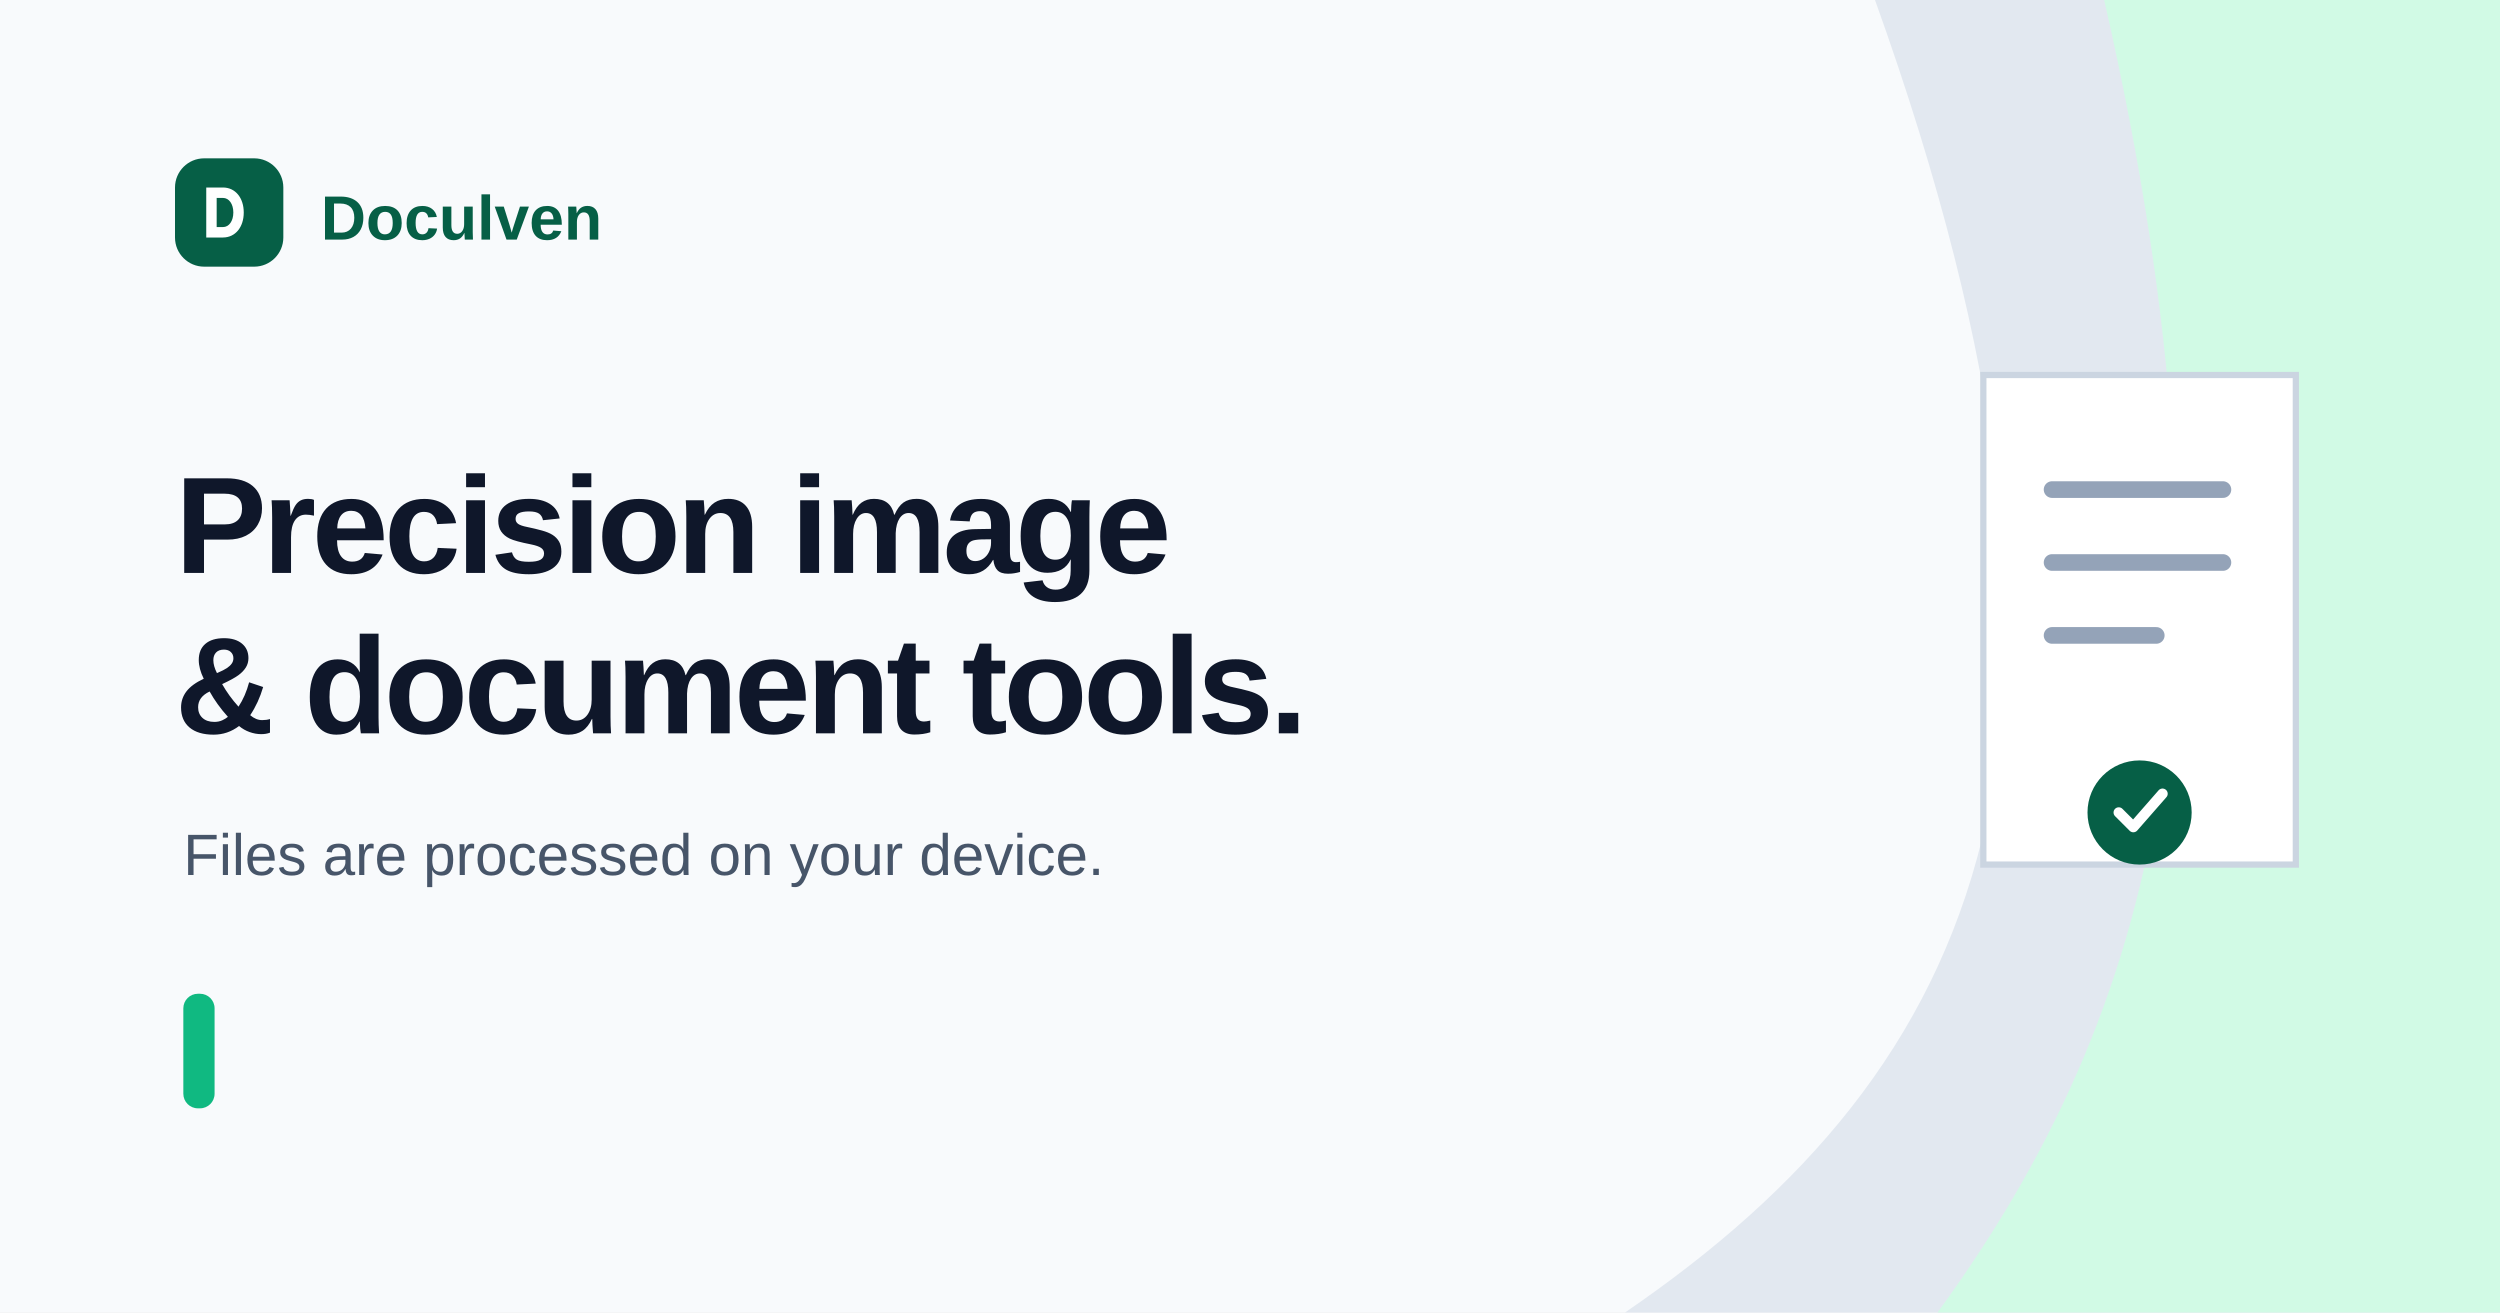
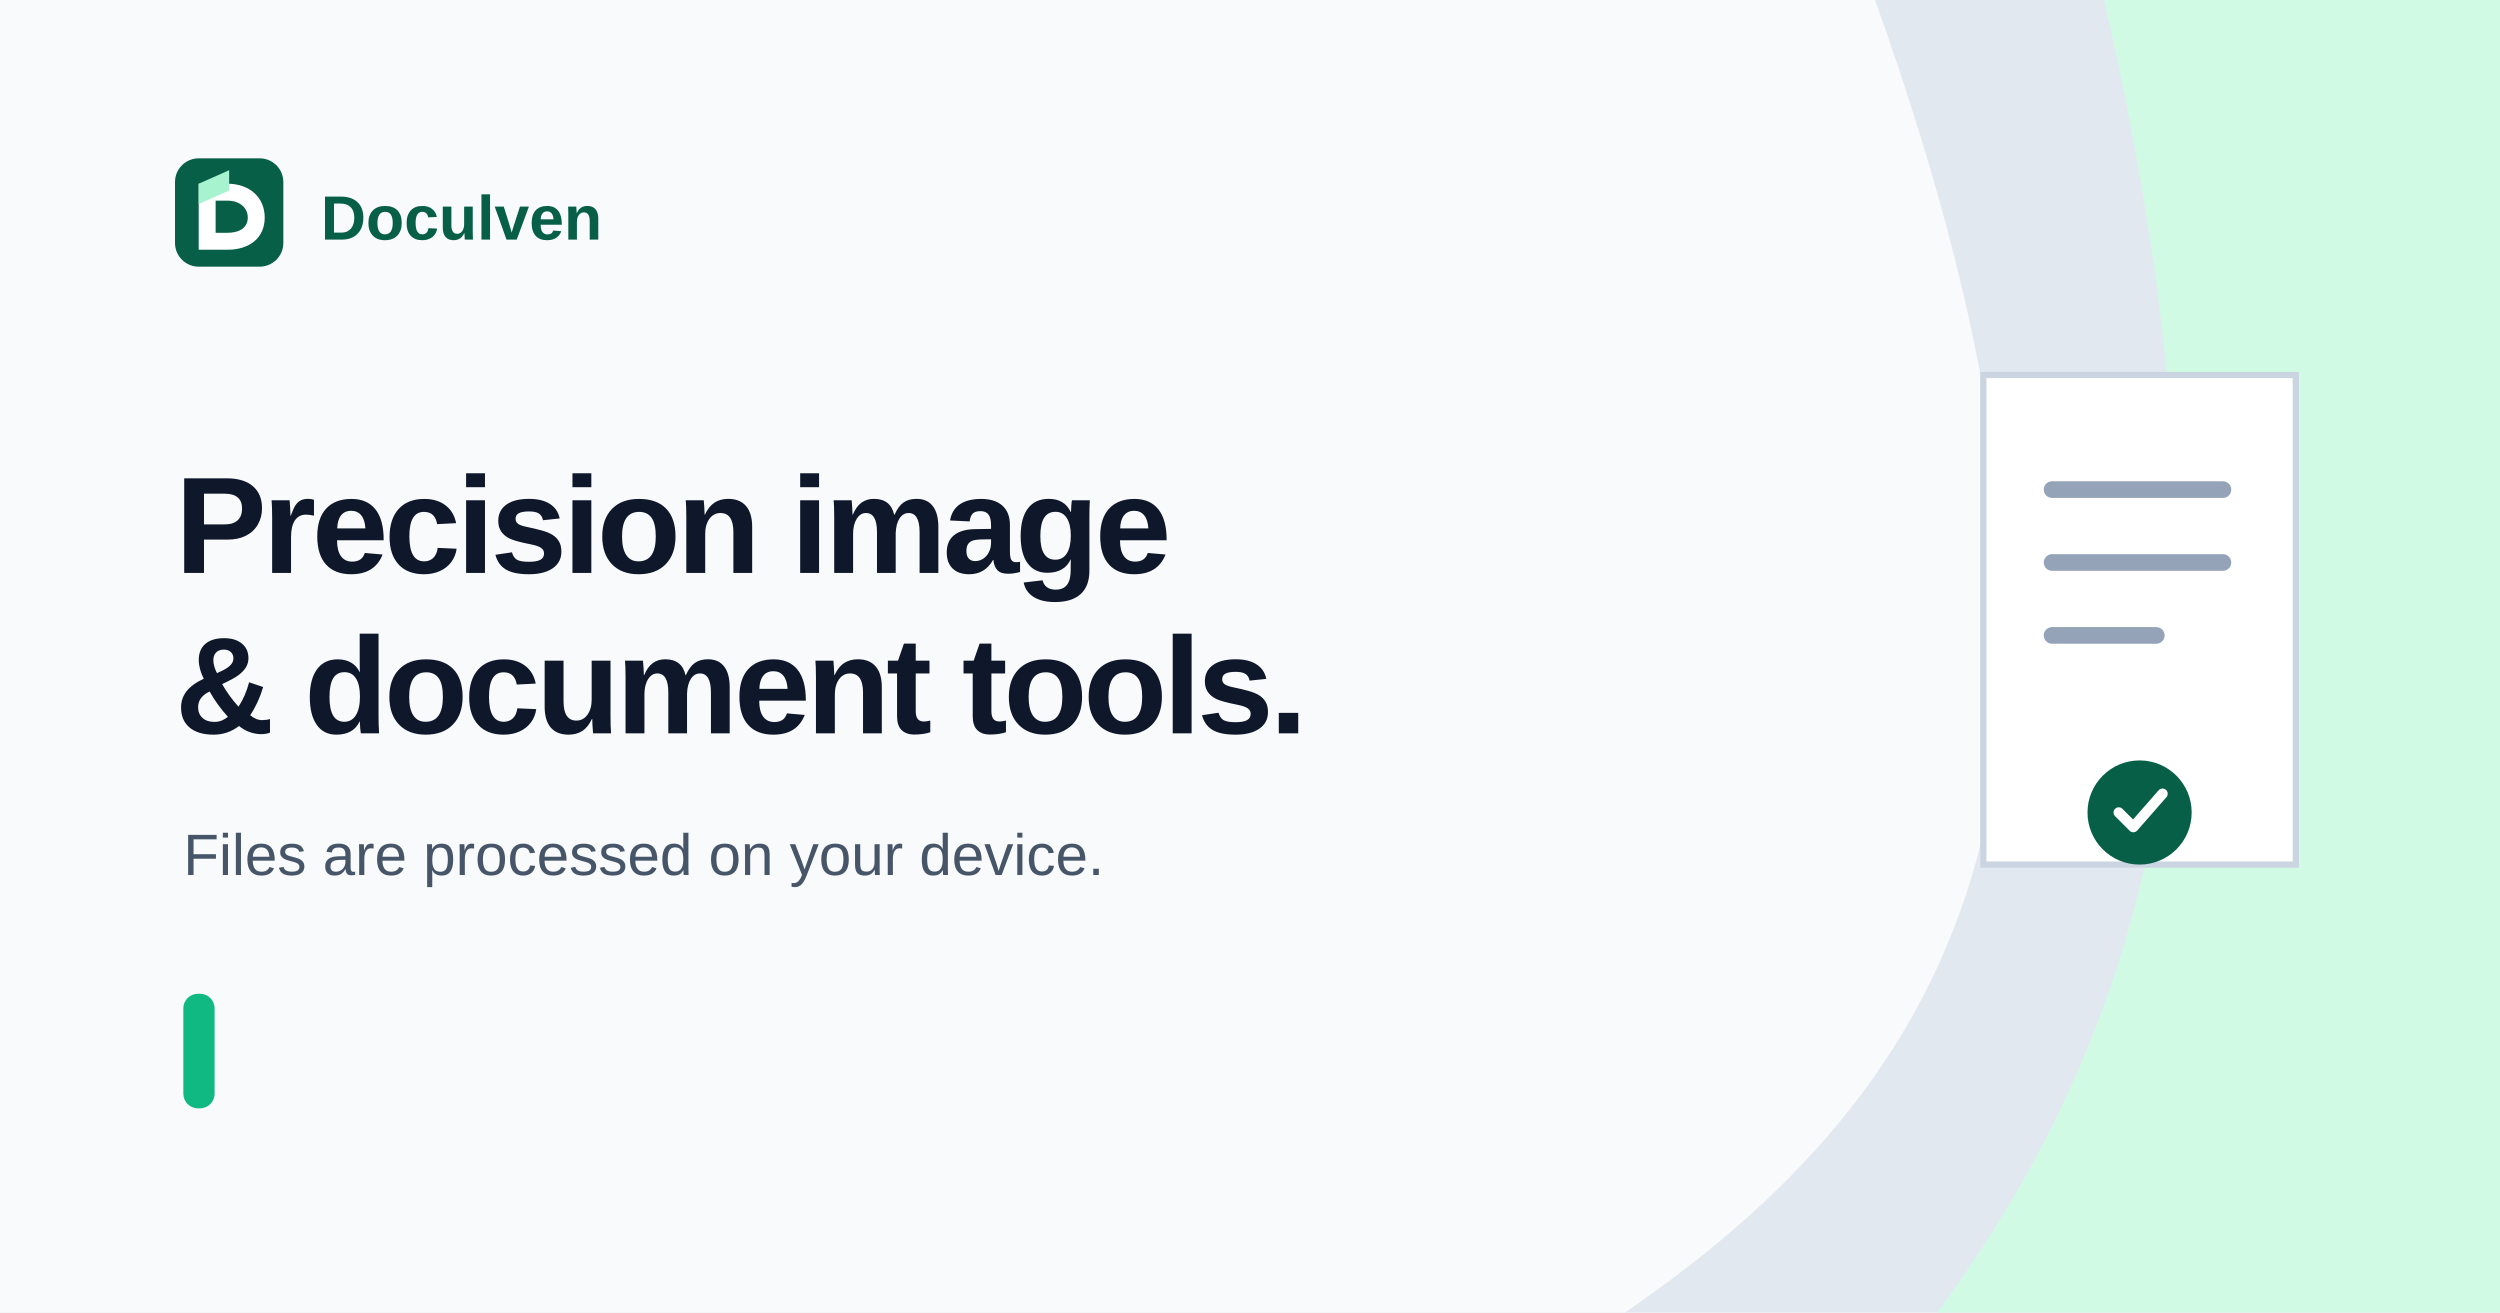
<svg xmlns="http://www.w3.org/2000/svg" width="1200" height="630" viewBox="0 0 1200 630" role="img" aria-labelledby="title description">
  <rect width="1200" height="630" fill="#f8fafc" />
  <path d="M900 0h300v630H780c171-117 246-279 120-630Z" fill="#e2e8f0" />
  <path d="M1010 0h190v630H930c105-144 152-315 80-630Z" fill="#d1fae5" />
-   <rect x="84" y="76" width="52" height="52" rx="14" fill="#065f46" />
-   <path d="M99 90h8c6 0 10 5 10 12s-4 12-10 12h-8V90Zm5 5v14h3c3 0 5-3 5-7s-2-7-5-7h-3Z" fill="#fff" />
+   <g transform="translate(84 76) scale(.8125)">
+     <rect width="64" height="64" rx="14" fill="#065f46" />
+     <path fill="#fff" fill-rule="evenodd" d="M14 15h17c13 0 22 8 22 20S44 54 31 54H14V15zm10 10v19h7c7 0 12-3 12-9s-5-10-12-10h-7z" />
+     <path fill="#a7f3d0" d="M14 15 32 7v12L14 27z" />
+   </g>
  <text x="154" y="115" fill="#065f46" font-family="Arial,sans-serif" font-size="30" font-weight="700">Doculven</text>
  <text x="84" y="275" fill="#0f172a" font-family="Arial,sans-serif" font-size="66" font-weight="700" letter-spacing="-2">Precision image</text>
  <text x="84" y="352" fill="#0f172a" font-family="Arial,sans-serif" font-size="66" font-weight="700" letter-spacing="-2">&amp; document tools.</text>
  <text x="88" y="420" fill="#475569" font-family="Arial,sans-serif" font-size="28">Files are processed on your device.</text>
  <rect x="88" y="477" width="15" height="55" rx="7" fill="#10b981" />
  <path d="M952 180h150v235H952z" fill="#fff" stroke="#cbd5e1" stroke-width="3" />
  <path d="M985 235h82M985 270h82M985 305h50" stroke="#94a3b8" stroke-width="8" stroke-linecap="round" />
  <circle cx="1027" cy="390" r="25" fill="#065f46" />
  <path d="m1017 390 7 7 14-16" fill="none" stroke="#fff" stroke-width="5" stroke-linecap="round" stroke-linejoin="round" />
</svg>
